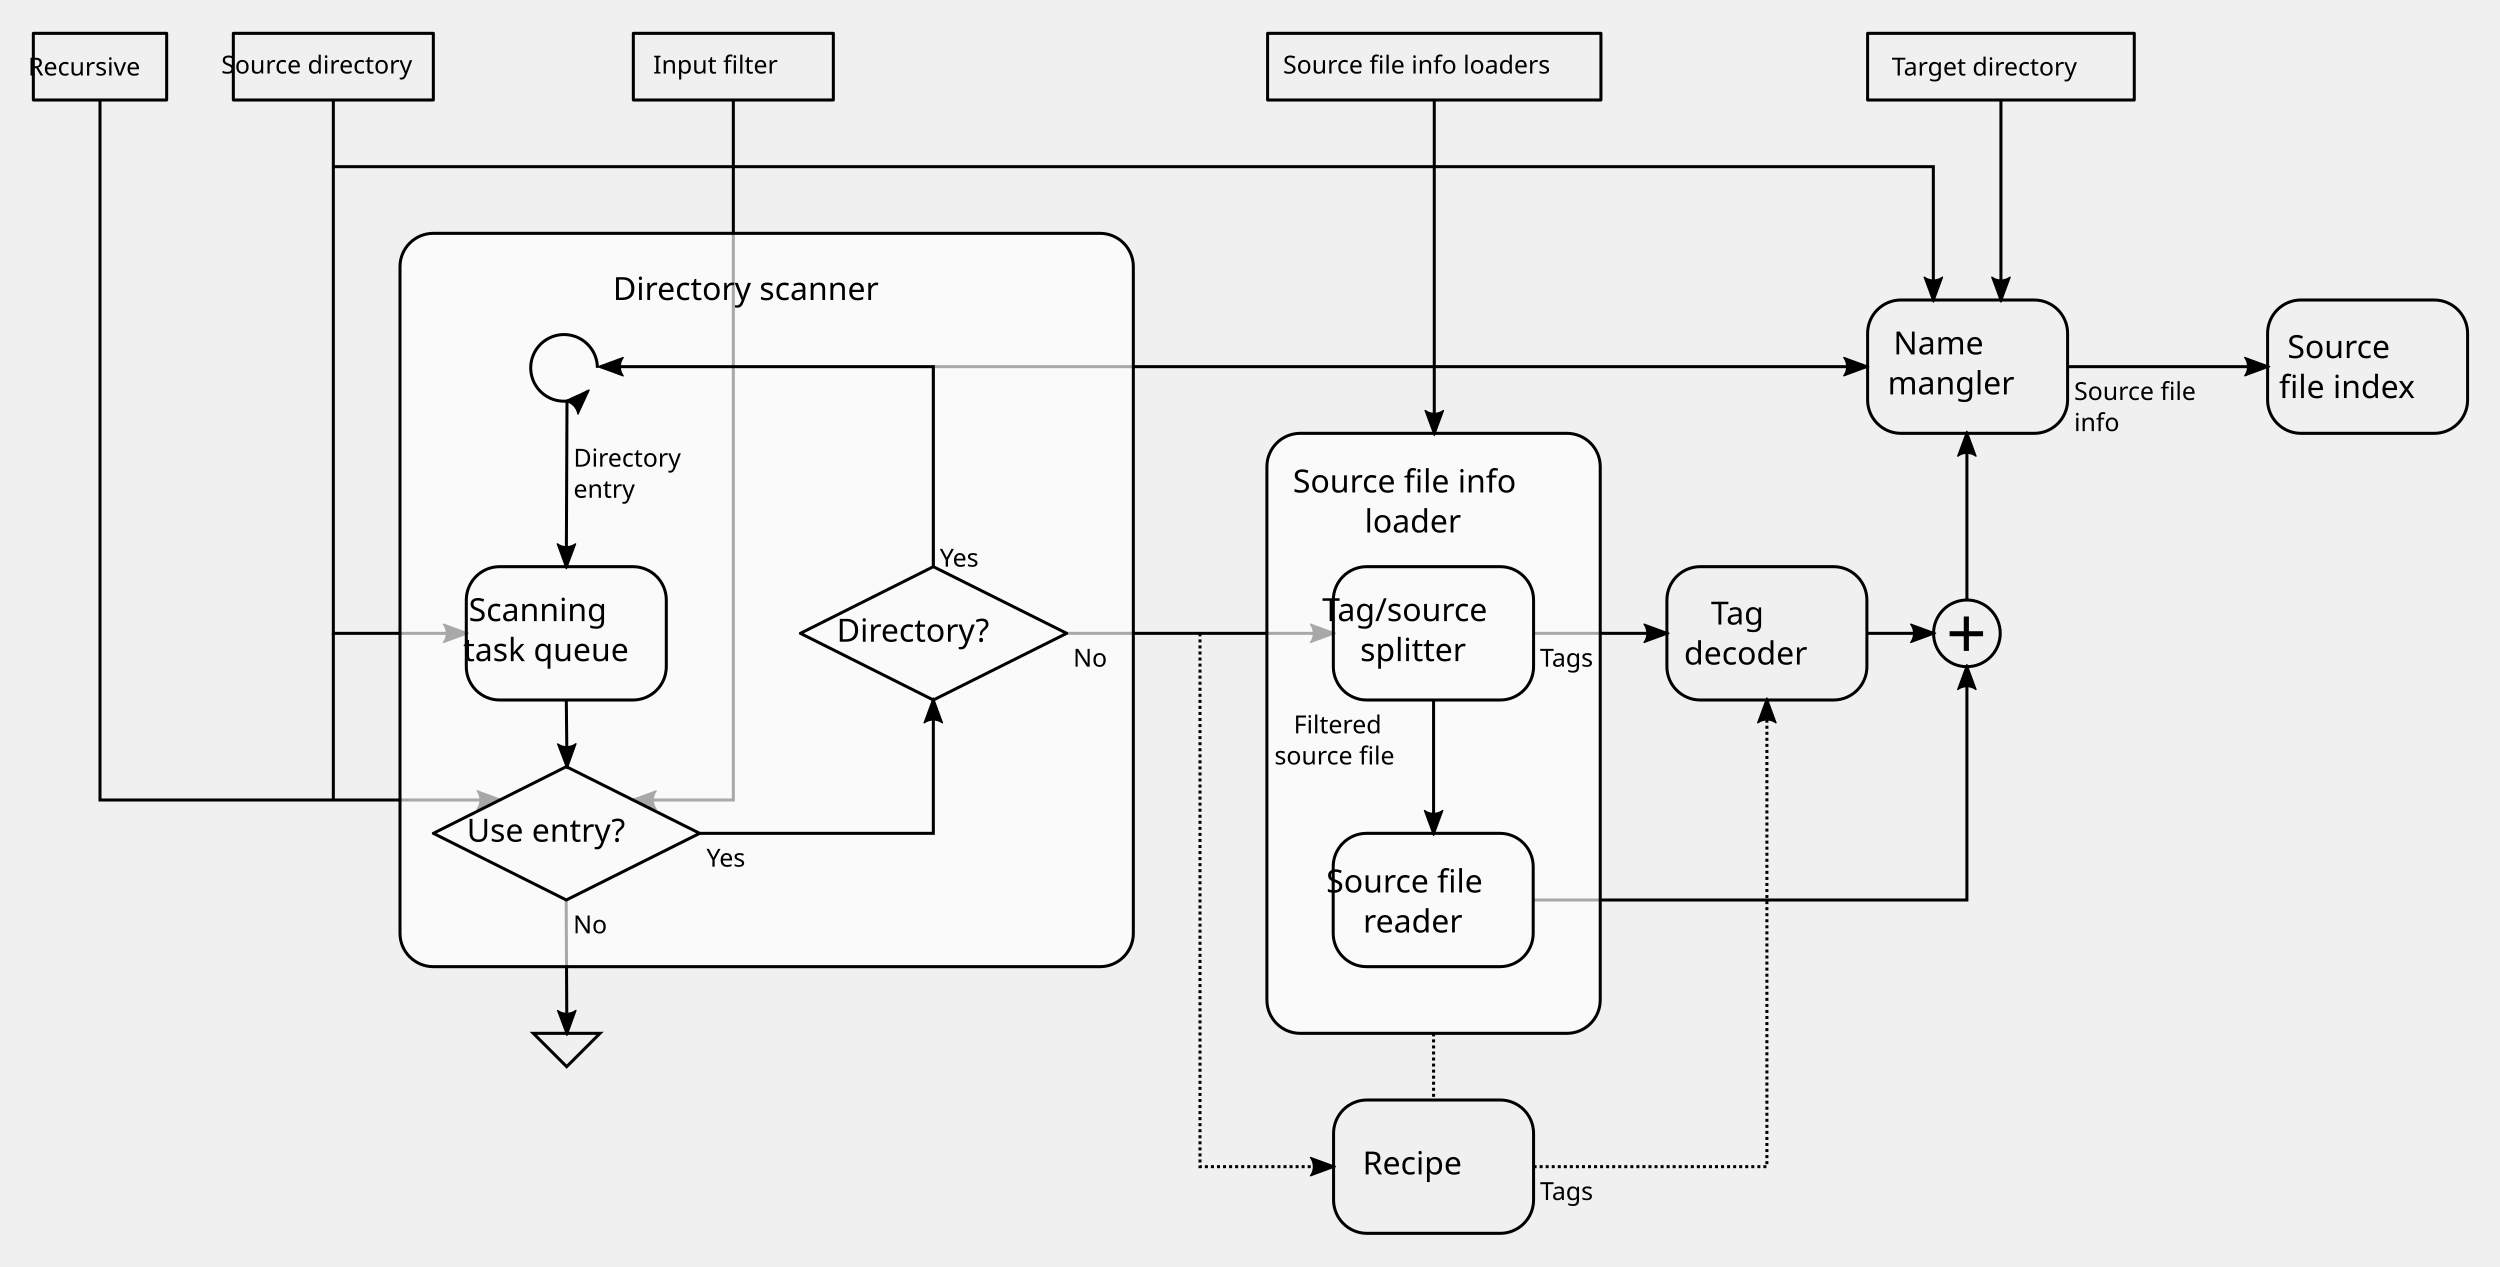
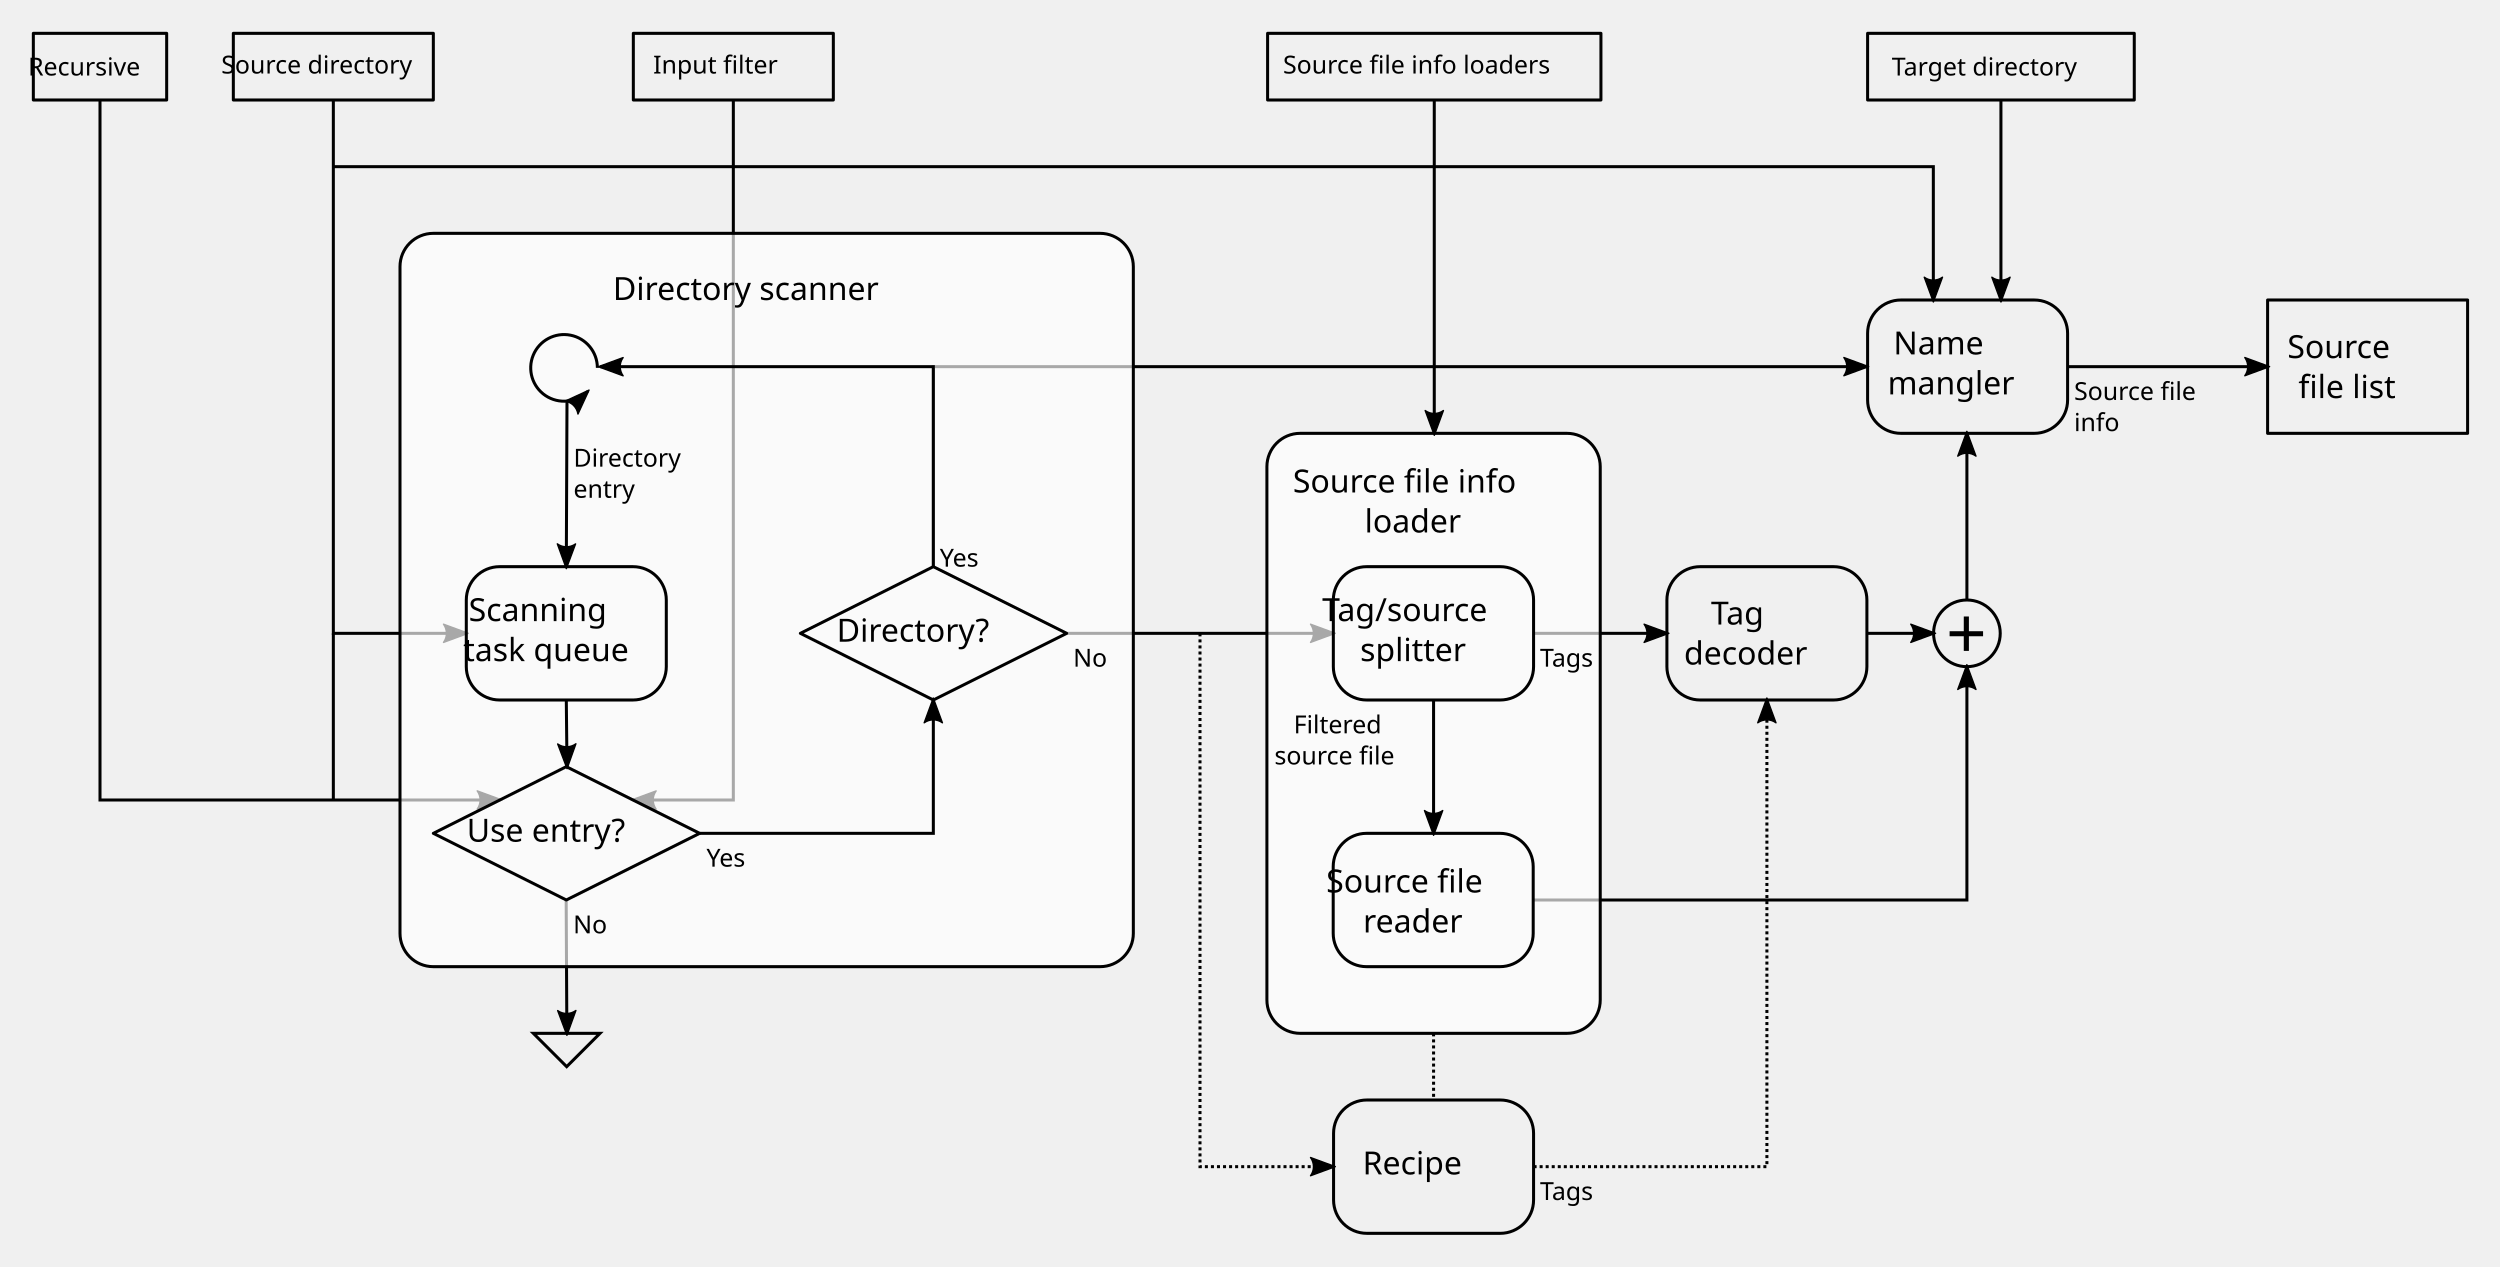
<svg xmlns="http://www.w3.org/2000/svg" width="1875" height="950" viewBox="0 0 496.094 251.354" version="1.1" id="svg8">
  <defs id="defs2">
    <marker style="overflow:visible" id="marker317805" refX="0" refY="0" orient="auto">
      <path transform="matrix(-0.75,0,0,-0.75,-1,0)" d="M 8.719,4.034 -2.207,0.016 8.719,-4.002 c -1.745,2.372 -1.735,5.617 -6e-7,8.035 z" style="fill:#000000;fill-opacity:1;fill-rule:evenodd;stroke:#000000;stroke-width:0.625;stroke-linejoin:round;stroke-opacity:1" id="path317803" />
    </marker>
    <marker style="overflow:visible" id="marker314807" refX="0" refY="0" orient="auto">
      <path transform="matrix(-0.75,0,0,-0.75,-1,0)" d="M 8.719,4.034 -2.207,0.016 8.719,-4.002 c -1.745,2.372 -1.735,5.617 -6e-7,8.035 z" style="fill:#000000;fill-opacity:1;fill-rule:evenodd;stroke:#000000;stroke-width:0.625;stroke-linejoin:round;stroke-opacity:1" id="path314805" />
    </marker>
    <marker style="overflow:visible" id="marker307991" refX="0" refY="0" orient="auto">
      <path transform="matrix(-0.75,0,0,-0.75,-1,0)" d="M 8.719,4.034 -2.207,0.016 8.719,-4.002 c -1.745,2.372 -1.735,5.617 -6e-7,8.035 z" style="fill:#000000;fill-opacity:1;fill-rule:evenodd;stroke:#000000;stroke-width:0.625;stroke-linejoin:round;stroke-opacity:1" id="path307989" />
    </marker>
    <marker style="overflow:visible" id="marker274945" refX="0" refY="0" orient="auto">
      <path transform="matrix(-0.75,0,0,-0.75,-1,0)" d="M 8.719,4.034 -2.207,0.016 8.719,-4.002 c -1.745,2.372 -1.735,5.617 -6e-7,8.035 z" style="fill:#000000;fill-opacity:1;fill-rule:evenodd;stroke:#000000;stroke-width:0.625;stroke-linejoin:round;stroke-opacity:1" id="path274943" />
    </marker>
    <marker style="overflow:visible" id="marker133216" refX="0" refY="0" orient="auto">
      <path transform="matrix(-0.75,0,0,-0.75,-1,0)" d="M 8.719,4.034 -2.207,0.016 8.719,-4.002 c -1.745,2.372 -1.735,5.617 -6e-7,8.035 z" style="fill:#000000;fill-opacity:1;fill-rule:evenodd;stroke:#000000;stroke-width:0.625;stroke-linejoin:round;stroke-opacity:1" id="path133214" />
    </marker>
    <marker style="overflow:visible" id="marker133040" refX="0" refY="0" orient="auto">
      <path transform="matrix(-0.75,0,0,-0.75,-1,0)" d="M 8.719,4.034 -2.207,0.016 8.719,-4.002 c -1.745,2.372 -1.735,5.617 -6e-7,8.035 z" style="fill:#000000;fill-opacity:1;fill-rule:evenodd;stroke:#000000;stroke-width:0.625;stroke-linejoin:round;stroke-opacity:1" id="path133038" />
    </marker>
    <marker style="overflow:visible" id="marker132503" refX="0" refY="0" orient="auto">
      <path transform="matrix(-0.75,0,0,-0.75,-1,0)" d="M 8.719,4.034 -2.207,0.016 8.719,-4.002 c -1.745,2.372 -1.735,5.617 -6e-7,8.035 z" style="fill:#000000;fill-opacity:1;fill-rule:evenodd;stroke:#000000;stroke-width:0.625;stroke-linejoin:round;stroke-opacity:1" id="path132501" />
    </marker>
    <marker style="overflow:visible" id="marker132327" refX="0" refY="0" orient="auto">
      <path transform="matrix(-0.75,0,0,-0.75,-1,0)" d="M 8.719,4.034 -2.207,0.016 8.719,-4.002 c -1.745,2.372 -1.735,5.617 -6e-7,8.035 z" style="fill:#000000;fill-opacity:1;fill-rule:evenodd;stroke:#000000;stroke-width:0.625;stroke-linejoin:round;stroke-opacity:1" id="path132325" />
    </marker>
    <marker style="overflow:visible" id="marker113097" refX="0" refY="0" orient="auto">
      <path transform="matrix(-0.75,0,0,-0.75,-1,0)" d="M 8.719,4.034 -2.207,0.016 8.719,-4.002 c -1.745,2.372 -1.735,5.617 -6e-7,8.035 z" style="fill:#000000;fill-opacity:1;fill-rule:evenodd;stroke:#000000;stroke-width:0.625;stroke-linejoin:round;stroke-opacity:1" id="path113095" />
    </marker>
    <marker style="overflow:visible" id="marker108211" refX="0" refY="0" orient="auto">
      <path transform="matrix(-0.75,0,0,-0.75,-1,0)" d="M 8.719,4.034 -2.207,0.016 8.719,-4.002 c -1.745,2.372 -1.735,5.617 -6e-7,8.035 z" style="fill:#000000;fill-opacity:1;fill-rule:evenodd;stroke:#000000;stroke-width:0.625;stroke-linejoin:round;stroke-opacity:1" id="path108209" />
    </marker>
    <marker style="overflow:visible" id="marker107325" refX="0" refY="0" orient="auto">
      <path transform="matrix(-0.75,0,0,-0.75,-1,0)" d="M 8.719,4.034 -2.207,0.016 8.719,-4.002 c -1.745,2.372 -1.735,5.617 -6e-7,8.035 z" style="fill:#000000;fill-opacity:1;fill-rule:evenodd;stroke:#000000;stroke-width:0.625;stroke-linejoin:round;stroke-opacity:1" id="path107323" />
    </marker>
    <marker style="overflow:visible" id="marker106145" refX="0" refY="0" orient="auto">
      <path transform="matrix(-0.75,0,0,-0.75,-1,0)" d="M 8.719,4.034 -2.207,0.016 8.719,-4.002 c -1.745,2.372 -1.735,5.617 -6e-7,8.035 z" style="fill:#000000;fill-opacity:1;fill-rule:evenodd;stroke:#000000;stroke-width:0.625;stroke-linejoin:round;stroke-opacity:1" id="path106143" />
    </marker>
    <marker style="overflow:visible" id="marker85326" refX="0" refY="0" orient="auto">
      <path transform="matrix(-0.75,0,0,-0.75,-1,0)" d="M 8.719,4.034 -2.207,0.016 8.719,-4.002 c -1.745,2.372 -1.735,5.617 -6e-7,8.035 z" style="fill:#000000;fill-opacity:1;fill-rule:evenodd;stroke:#000000;stroke-width:0.625;stroke-linejoin:round;stroke-opacity:1" id="path85324" />
    </marker>
    <marker orient="auto" refY="0" refX="0" id="marker18740" style="overflow:visible">
      <path id="path18738" style="fill:#000000;fill-opacity:1;fill-rule:evenodd;stroke:#000000;stroke-width:0.625;stroke-linejoin:round;stroke-opacity:1" d="M 8.719,4.034 -2.207,0.016 8.719,-4.002 c -1.745,2.372 -1.735,5.617 -6e-7,8.035 z" transform="matrix(-0.75,0,0,-0.75,-1,0)" />
    </marker>
    <marker orient="auto" refY="0" refX="0" id="marker17112" style="overflow:visible">
      <path id="path17110" style="fill:#000000;fill-opacity:1;fill-rule:evenodd;stroke:#000000;stroke-width:0.625;stroke-linejoin:round;stroke-opacity:1" d="M 8.719,4.034 -2.207,0.016 8.719,-4.002 c -1.745,2.372 -1.735,5.617 -6e-7,8.035 z" transform="matrix(-0.75,0,0,-0.75,-1,0)" />
    </marker>
    <marker style="overflow:visible" id="marker16444" refX="0" refY="0" orient="auto">
      <path transform="matrix(-0.75,0,0,-0.75,-1,0)" d="M 8.719,4.034 -2.207,0.016 8.719,-4.002 c -1.745,2.372 -1.735,5.617 -6e-7,8.035 z" style="fill:#000000;fill-opacity:1;fill-rule:evenodd;stroke:#000000;stroke-width:0.625;stroke-linejoin:round;stroke-opacity:1" id="path16442" />
    </marker>
    <marker style="overflow:visible" id="marker15260" refX="0" refY="0" orient="auto">
      <path transform="matrix(-0.75,0,0,-0.75,-1,0)" d="M 8.719,4.034 -2.207,0.016 8.719,-4.002 c -1.745,2.372 -1.735,5.617 -6e-7,8.035 z" style="fill:#000000;fill-opacity:1;fill-rule:evenodd;stroke:#000000;stroke-width:0.625;stroke-linejoin:round;stroke-opacity:1" id="path15258" />
    </marker>
    <marker style="overflow:visible" id="marker14686" refX="0" refY="0" orient="auto">
      <path transform="matrix(-0.75,0,0,-0.75,-1,0)" d="M 8.719,4.034 -2.207,0.016 8.719,-4.002 c -1.745,2.372 -1.735,5.617 -6e-7,8.035 z" style="fill:#000000;fill-opacity:1;fill-rule:evenodd;stroke:#000000;stroke-width:0.625;stroke-linejoin:round;stroke-opacity:1" id="path14684" />
    </marker>
    <marker style="overflow:visible" id="marker14124" refX="0" refY="0" orient="auto">
      <path transform="matrix(-0.75,0,0,-0.75,-1,0)" d="M 8.719,4.034 -2.207,0.016 8.719,-4.002 c -1.745,2.372 -1.735,5.617 -6e-7,8.035 z" style="fill:#000000;fill-opacity:1;fill-rule:evenodd;stroke:#000000;stroke-width:0.625;stroke-linejoin:round;stroke-opacity:1" id="path14122" />
    </marker>
    <marker orient="auto" refY="0" refX="0" id="marker12834" style="overflow:visible">
      <path id="path12832" style="fill:#000000;fill-opacity:1;fill-rule:evenodd;stroke:#000000;stroke-width:0.625;stroke-linejoin:round;stroke-opacity:1" d="M 8.719,4.034 -2.207,0.016 8.719,-4.002 c -1.745,2.372 -1.735,5.617 -6e-7,8.035 z" transform="matrix(-0.75,0,0,-0.75,-1,0)" />
    </marker>
    <marker orient="auto" refY="0" refX="0" id="marker11794" style="overflow:visible">
      <path id="path11792" style="fill:#000000;fill-opacity:1;fill-rule:evenodd;stroke:#000000;stroke-width:0.625;stroke-linejoin:round;stroke-opacity:1" d="M 8.719,4.034 -2.207,0.016 8.719,-4.002 c -1.745,2.372 -1.735,5.617 -6e-7,8.035 z" transform="matrix(-0.75,0,0,-0.75,-1,0)" />
    </marker>
    <marker orient="auto" refY="0" refX="0" id="marker9858" style="overflow:visible">
      <path id="path9856" style="fill:#000000;fill-opacity:1;fill-rule:evenodd;stroke:#000000;stroke-width:0.625;stroke-linejoin:round;stroke-opacity:1" d="M 8.719,4.034 -2.207,0.016 8.719,-4.002 c -1.745,2.372 -1.735,5.617 -6e-7,8.035 z" transform="matrix(-0.75,0,0,-0.75,-1,0)" />
    </marker>
    <marker orient="auto" refY="0" refX="0" id="Arrow2Lend" style="overflow:visible">
      <path id="path935" style="fill:#000000;fill-opacity:1;fill-rule:evenodd;stroke:#000000;stroke-width:0.625;stroke-linejoin:round;stroke-opacity:1" d="M 8.719,4.034 -2.207,0.016 8.719,-4.002 c -1.745,2.372 -1.735,5.617 -6e-7,8.035 z" transform="matrix(-0.75,0,0,-0.75,-1,0)" />
    </marker>
    <marker orient="auto" refY="0" refX="0" id="marker11794-4" style="overflow:visible">
      <path id="path11792-2" style="fill:#000000;fill-opacity:1;fill-rule:evenodd;stroke:#000000;stroke-width:0.625;stroke-linejoin:round;stroke-opacity:1" d="M 8.719,4.034 -2.207,0.016 8.719,-4.002 c -1.745,2.372 -1.735,5.617 -6e-7,8.035 z" transform="matrix(-0.75,0,0,-0.75,-1,0)" />
    </marker>
    <marker orient="auto" refY="0" refX="0" id="marker11794-9" style="overflow:visible">
      <path id="path11792-1" style="fill:#000000;fill-opacity:1;fill-rule:evenodd;stroke:#000000;stroke-width:0.625;stroke-linejoin:round;stroke-opacity:1" d="M 8.719,4.034 -2.207,0.016 8.719,-4.002 c -1.745,2.372 -1.735,5.617 -6e-7,8.035 z" transform="matrix(-0.75,0,0,-0.75,-1,0)" />
    </marker>
    <marker orient="auto" refY="0" refX="0" id="marker11292-5" style="overflow:visible">
      <path id="path11290-1" style="fill:#000000;fill-opacity:1;fill-rule:evenodd;stroke:#000000;stroke-width:0.625;stroke-linejoin:round;stroke-opacity:1" d="M 8.719,4.034 -2.207,0.016 8.719,-4.002 c -1.745,2.372 -1.735,5.617 -6e-7,8.035 z" transform="matrix(-0.75,0,0,-0.75,-1,0)" />
    </marker>
    <marker style="overflow:visible" id="marker314807-8" refX="0" refY="0" orient="auto">
      <path transform="matrix(-0.75,0,0,-0.75,-1,0)" d="M 8.719,4.034 -2.207,0.016 8.719,-4.002 c -1.745,2.372 -1.735,5.617 -6e-7,8.035 z" style="fill:#000000;fill-opacity:1;fill-rule:evenodd;stroke:#000000;stroke-width:0.625;stroke-linejoin:round;stroke-opacity:1" id="path314805-9" />
    </marker>
  </defs>
  <g id="layer1" transform="translate(0,-45.64584)">
    <path id="path2266-7" d="m 112.349,223.974 0.139,26.724" style="fill:none;stroke:#000000;stroke-width:0.6;stroke-linecap:butt;stroke-linejoin:miter;stroke-miterlimit:3.875;stroke-dasharray:none;stroke-opacity:1;marker-end:url(#marker314807-8)" />
    <path style="fill:none;stroke:#000000;stroke-width:0.6;stroke-linecap:butt;stroke-linejoin:miter;stroke-miterlimit:4;stroke-dasharray:none;stroke-opacity:1;marker-end:url(#marker18740)" d="m 211.667,171.323 h 52.917" id="path1804" />
    <path style="fill:none;stroke:#000000;stroke-width:0.6;stroke-linecap:butt;stroke-linejoin:miter;stroke-miterlimit:3.699;stroke-dasharray:none;stroke-opacity:1;marker-end:url(#marker16444)" d="m 304.317,171.323 h 26.458" id="path1834" />
    <path style="fill:none;stroke:#000000;stroke-width:0.6;stroke-linecap:butt;stroke-linejoin:miter;stroke-miterlimit:3.699;stroke-dasharray:none;stroke-opacity:1;marker-end:url(#marker15260)" d="m 304.317,224.24 h 85.99 v -46.302" id="path1882" />
    <path style="fill:none;stroke:#000000;stroke-width:0.6;stroke-linecap:butt;stroke-linejoin:miter;stroke-miterlimit:4;stroke-dasharray:0.6, 0.6;stroke-dashoffset:0;stroke-opacity:1;marker-end:url(#marker107325)" d="m 304.317,277.156 h 46.302 v -92.604" id="path106319" />
    <rect style="opacity:1;fill:#ffffff;fill-opacity:0.659;stroke:#000000;stroke-width:0.6;stroke-linecap:butt;stroke-linejoin:round;stroke-miterlimit:4;stroke-dasharray:none;stroke-opacity:1" id="rect94460" width="66.146" height="119.063" x="251.401" y="131.635" rx="6.615" ry="6.615" />
    <path style="fill:none;stroke:#000000;stroke-width:0.6;stroke-linecap:butt;stroke-linejoin:miter;stroke-miterlimit:3.944;stroke-dasharray:none;stroke-opacity:1;marker-end:url(#marker12834)" d="m 185.208,158.094 v -39.688 h 185.208" id="path1931" />
    <path style="fill:none;stroke:#000000;stroke-width:0.6;stroke-linecap:butt;stroke-linejoin:miter;stroke-miterlimit:3.699;stroke-dasharray:none;stroke-opacity:1;marker-end:url(#marker14124)" d="M 66.146,65.49 V 171.323 l 26.386,10e-6" id="path2472" />
    <path style="fill:none;stroke:#000000;stroke-width:0.6;stroke-linecap:butt;stroke-linejoin:miter;stroke-miterlimit:3.699;stroke-dasharray:none;stroke-opacity:1;marker-end:url(#marker14686)" d="M 19.844,65.49 V 204.396 h 79.375" id="path2474" />
    <path style="fill:none;stroke:#000000;stroke-width:0.6;stroke-linecap:butt;stroke-linejoin:miter;stroke-miterlimit:3.944;stroke-dasharray:none;stroke-opacity:1;marker-end:url(#marker11794)" d="M 145.521,65.49 V 204.396 h -19.844" id="path2478" />
    <path style="fill:none;stroke:#000000;stroke-width:0.6;stroke-linecap:butt;stroke-linejoin:miter;stroke-miterlimit:4;stroke-dasharray:none;stroke-opacity:1" d="m 66.146,171.323 v 33.073" id="path10732" />
    <rect style="opacity:1;fill:#ffffff;fill-opacity:0.659;stroke:#000000;stroke-width:0.6;stroke-linecap:butt;stroke-linejoin:round;stroke-miterlimit:4;stroke-dasharray:none;stroke-opacity:1" id="rect1250-0-7" width="145.521" height="145.521" x="79.375" y="91.948" ry="6.615" rx="6.615" />
    <flowRoot xml:space="preserve" id="flowRoot854" style="font-style:normal;font-variant:normal;font-weight:500;font-stretch:condensed;font-size:22.371px;line-height:1.25;font-family:OSP-DIN;-inkscape-font-specification:'OSP-DIN, Medium Condensed';font-variant-ligatures:normal;font-variant-caps:normal;font-variant-numeric:normal;font-feature-settings:normal;text-align:center;letter-spacing:0px;word-spacing:0px;writing-mode:lr-tb;text-anchor:middle;fill:#000000;fill-opacity:1;stroke:none" transform="matrix(0.2645833,0,0,0.2645833,0.1386688,118.4062)">
      <flowRegion id="flowRegion856" style="font-style:normal;font-variant:normal;font-weight:500;font-stretch:condensed;font-size:22.371px;font-family:OSP-DIN;-inkscape-font-specification:'OSP-DIN, Medium Condensed';font-variant-ligatures:normal;font-variant-caps:normal;font-variant-numeric:normal;font-feature-settings:normal;text-align:center;writing-mode:lr-tb;text-anchor:middle">
        <rect id="rect858" width="50" height="75" x="350" y="100" style="font-style:normal;font-variant:normal;font-weight:500;font-stretch:condensed;font-size:22.371px;font-family:OSP-DIN;-inkscape-font-specification:'OSP-DIN, Medium Condensed';font-variant-ligatures:normal;font-variant-caps:normal;font-variant-numeric:normal;font-feature-settings:normal;text-align:center;writing-mode:lr-tb;text-anchor:middle" />
      </flowRegion>
      <flowPara id="flowPara860" />
    </flowRoot>
    <text xml:space="preserve" style="font-style:normal;font-variant:normal;font-weight:normal;font-stretch:normal;font-size:3.528px;line-height:1.25;font-family:Andika;-inkscape-font-specification:Andika;font-variant-ligatures:normal;font-variant-caps:normal;font-variant-numeric:normal;font-feature-settings:normal;text-align:center;letter-spacing:0px;word-spacing:0px;writing-mode:lr-tb;text-anchor:middle;fill:#000000;fill-opacity:1;stroke:none;stroke-width:0.265" x="59.67" y="-761.333" id="text1176">
      <tspan id="tspan1174" x="59.67" y="-758.22" style="font-size:3.528px;stroke-width:0.265" />
    </text>
    <text xml:space="preserve" style="font-style:normal;font-variant:normal;font-weight:normal;font-stretch:normal;font-size:6.35px;line-height:1.25;font-family:Andika;-inkscape-font-specification:Andika;font-variant-ligatures:normal;font-variant-caps:normal;font-variant-numeric:normal;font-feature-settings:normal;text-align:center;letter-spacing:0px;word-spacing:0px;writing-mode:lr-tb;text-anchor:middle;fill:#000000;fill-opacity:1;stroke:none;stroke-width:0.265;stroke-opacity:1" x="112.485" y="168.897" id="text1240-5">
      <tspan id="tspan1238-8" x="112.485" y="168.897" style="stroke:none;stroke-width:0.265;stroke-opacity:1">Scanning</tspan>
      <tspan x="112.485" y="176.834" style="stroke:none;stroke-width:0.265;stroke-opacity:1" id="tspan1273">task queue</tspan>
    </text>
    <rect style="opacity:1;fill:none;fill-opacity:1;stroke:#000000;stroke-width:0.6;stroke-linecap:butt;stroke-linejoin:round;stroke-miterlimit:4;stroke-dasharray:none;stroke-opacity:1" id="rect1250-0" width="39.688" height="26.458" x="92.531" y="158.094" rx="6.614" ry="6.614" />
    <text xml:space="preserve" style="font-style:normal;font-variant:normal;font-weight:normal;font-stretch:normal;font-size:6.35px;line-height:1.25;font-family:Andika;-inkscape-font-specification:Andika;font-variant-ligatures:normal;font-variant-caps:normal;font-variant-numeric:normal;font-feature-settings:normal;text-align:center;letter-spacing:0px;word-spacing:0px;writing-mode:lr-tb;text-anchor:middle;fill:#000000;fill-opacity:1;stroke:none;stroke-width:0.265;stroke-opacity:1" x="152.135" y="105.177" id="text1240-5-0">
      <tspan x="152.135" y="105.177" style="stroke:none;stroke-width:0.265;stroke-opacity:1" id="tspan1301">Directory scanner</tspan>
    </text>
    <text xml:space="preserve" style="font-style:normal;font-variant:normal;font-weight:normal;font-stretch:normal;font-size:6.35px;line-height:1.25;font-family:Andika;-inkscape-font-specification:Andika;font-variant-ligatures:normal;font-variant-caps:normal;font-variant-numeric:normal;font-feature-settings:normal;text-align:center;letter-spacing:0px;word-spacing:0px;writing-mode:lr-tb;text-anchor:middle;fill:#000000;fill-opacity:1;stroke:none;stroke-width:0.265;stroke-opacity:1" x="469.867" y="116.701" id="text1240-5-3">
-       <tspan x="469.867" y="116.701" style="stroke:none;stroke-width:0.265;stroke-opacity:1" id="tspan1273-42">Source</tspan>
-       <tspan x="469.867" y="124.638" style="stroke:none;stroke-width:0.265;stroke-opacity:1" id="tspan1348">file index</tspan>
-     </text>
-     <rect style="opacity:1;fill:none;fill-opacity:1;stroke:#000000;stroke-width:0.6;stroke-linecap:butt;stroke-linejoin:round;stroke-miterlimit:4;stroke-dasharray:none;stroke-opacity:1" id="rect1250-0-0" width="39.687" height="26.458" x="449.977" y="105.177" rx="6.615" ry="6.615" />
+       <tspan x="469.867" y="116.701" style="stroke:none;stroke-width:0.265;stroke-opacity:1" id="tspan1348">Source</tspan>
+       <tspan x="469.867" y="124.638" style="stroke:none;stroke-width:0.265;stroke-opacity:1" id="tspan2718">file list</tspan>
+     </text>
+     <rect style="opacity:1;fill:none;fill-opacity:1;stroke:#000000;stroke-width:0.6;stroke-linecap:butt;stroke-linejoin:round;stroke-miterlimit:4;stroke-dasharray:none;stroke-opacity:1" id="rect1250-0-0" width="39.687" height="26.458" x="449.977" y="105.177" rx="0.185" ry="0" />
    <path style="fill:none;stroke:#000000;stroke-width:0.6;stroke-linecap:butt;stroke-linejoin:miter;stroke-miterlimit:3.875;stroke-dasharray:none;stroke-opacity:1;marker-end:url(#marker17112)" d="m 112.514,125.021 -0.139,33.073" id="path1660" />
    <text xml:space="preserve" style="font-style:normal;font-variant:normal;font-weight:normal;font-stretch:normal;font-size:6.35px;line-height:1.25;font-family:Andika;-inkscape-font-specification:Andika;font-variant-ligatures:normal;font-variant-caps:normal;font-variant-numeric:normal;font-feature-settings:normal;text-align:center;letter-spacing:0px;word-spacing:0px;writing-mode:lr-tb;text-anchor:middle;fill:#000000;fill-opacity:1;stroke:none;stroke-width:0.265;stroke-opacity:1" x="284.537" y="168.897" id="text1240-5-3-1">
      <tspan x="284.537" y="168.897" style="stroke:none;stroke-width:0.265;stroke-opacity:1" id="tspan1348-0">Tag/source</tspan>
      <tspan x="284.537" y="176.834" style="stroke:none;stroke-width:0.265;stroke-opacity:1" id="tspan1708">splitter</tspan>
    </text>
    <rect style="opacity:1;fill:none;fill-opacity:1;stroke:#000000;stroke-width:0.6;stroke-linecap:butt;stroke-linejoin:round;stroke-miterlimit:4;stroke-dasharray:none;stroke-opacity:1" id="rect1250-0-0-0" width="39.734" height="26.458" x="264.583" y="158.094" rx="6.615" ry="6.615" />
    <text xml:space="preserve" style="font-style:normal;font-variant:normal;font-weight:normal;font-stretch:normal;font-size:6.35px;line-height:1.25;font-family:Andika;-inkscape-font-specification:Andika;font-variant-ligatures:normal;font-variant-caps:normal;font-variant-numeric:normal;font-feature-settings:normal;text-align:center;letter-spacing:0px;word-spacing:0px;writing-mode:lr-tb;text-anchor:middle;fill:#000000;fill-opacity:1;stroke:none;stroke-width:0.265;stroke-opacity:1" x="284.483" y="222.744" id="text1240-5-3-4">
      <tspan x="284.483" y="222.744" style="stroke:none;stroke-width:0.265;stroke-opacity:1" id="tspan1738">Source file</tspan>
      <tspan x="284.483" y="230.681" style="stroke:none;stroke-width:0.265;stroke-opacity:1" id="tspan1742">reader</tspan>
    </text>
    <rect style="opacity:1;fill:none;fill-opacity:1;stroke:#000000;stroke-width:0.6;stroke-linecap:butt;stroke-linejoin:round;stroke-miterlimit:4;stroke-dasharray:none;stroke-opacity:1" id="rect1250-0-0-2" width="39.687" height="26.458" x="330.776" y="158.094" rx="6.615" ry="6.615" />
    <text xml:space="preserve" style="font-style:normal;font-variant:normal;font-weight:normal;font-stretch:normal;font-size:6.35px;line-height:1.25;font-family:Andika;-inkscape-font-specification:Andika;font-variant-ligatures:normal;font-variant-caps:normal;font-variant-numeric:normal;font-feature-settings:normal;text-align:center;letter-spacing:0px;word-spacing:0px;writing-mode:lr-tb;text-anchor:middle;fill:#000000;fill-opacity:1;stroke:none;stroke-width:0.265;stroke-opacity:1" x="350.548" y="169.579" id="text1240-5-3-4-0">
      <tspan x="350.548" y="169.579" style="stroke:none;stroke-width:0.265;stroke-opacity:1" id="tspan1742-4">Tag</tspan>
      <tspan x="350.548" y="177.516" style="stroke:none;stroke-width:0.265;stroke-opacity:1" id="tspan1770">decoder</tspan>
    </text>
    <rect style="opacity:1;fill:none;fill-opacity:1;stroke:#000000;stroke-width:0.6;stroke-linecap:butt;stroke-linejoin:round;stroke-miterlimit:4;stroke-dasharray:none;stroke-opacity:1" id="rect1250-0-0-2-5" width="39.687" height="26.458" x="264.557" y="211.01" rx="6.615" ry="6.615" />
    <text xml:space="preserve" style="font-style:normal;font-variant:normal;font-weight:normal;font-stretch:normal;font-size:4.939px;line-height:1.25;font-family:Andika;-inkscape-font-specification:Andika;font-variant-ligatures:normal;font-variant-caps:normal;font-variant-numeric:normal;font-feature-settings:normal;text-align:start;letter-spacing:0px;word-spacing:0px;writing-mode:lr-tb;text-anchor:start;fill:#000000;fill-opacity:1;stroke:none;stroke-width:0.265" x="112.514" y="138.25" id="text1778-8">
      <tspan id="tspan1776-4" x="112.514" y="138.25" style="stroke-width:0.265"> Directory</tspan>
      <tspan id="tspan2262" x="112.514" y="144.424" style="stroke-width:0.265"> entry</tspan>
    </text>
    <text xml:space="preserve" style="font-style:normal;font-variant:normal;font-weight:normal;font-stretch:normal;font-size:4.939px;line-height:1.25;font-family:Andika;-inkscape-font-specification:Andika;font-variant-ligatures:normal;font-variant-caps:normal;font-variant-numeric:normal;font-feature-settings:normal;text-align:start;letter-spacing:0px;word-spacing:0px;writing-mode:lr-tb;text-anchor:start;fill:#000000;fill-opacity:1;stroke:none;stroke-width:0.265" x="304.317" y="177.937" id="text1868">
      <tspan id="tspan1866" x="304.317" y="177.937" style="stroke-width:0.265"> Tags </tspan>
    </text>
    <text xml:space="preserve" style="font-style:normal;font-variant:normal;font-weight:normal;font-stretch:normal;font-size:4.939px;line-height:1.25;font-family:Andika;-inkscape-font-specification:'Andika, Normal';font-variant-ligatures:normal;font-variant-caps:normal;font-variant-numeric:normal;font-feature-settings:normal;text-align:end;letter-spacing:0px;word-spacing:0px;writing-mode:lr-tb;text-anchor:end;fill:#000000;fill-opacity:1;stroke:none;stroke-width:0.265" x="283.147" y="191.167" id="text1872">
      <tspan id="tspan1870" x="283.147" y="191.167" style="font-style:normal;font-variant:normal;font-weight:normal;font-stretch:normal;font-size:4.939px;font-family:Andika;-inkscape-font-specification:'Andika, Normal';font-variant-ligatures:normal;font-variant-caps:normal;font-variant-numeric:normal;font-feature-settings:normal;text-align:end;writing-mode:lr-tb;text-anchor:end;stroke-width:0.265">Filtered</tspan>
      <tspan x="283.147" y="197.34" style="font-style:normal;font-variant:normal;font-weight:normal;font-stretch:normal;font-size:4.939px;font-family:Andika;-inkscape-font-specification:'Andika, Normal';font-variant-ligatures:normal;font-variant-caps:normal;font-variant-numeric:normal;font-feature-settings:normal;text-align:end;writing-mode:lr-tb;text-anchor:end;stroke-width:0.265" id="tspan94458">source file</tspan>
    </text>
    <circle style="opacity:1;fill:none;fill-opacity:1;stroke:#000000;stroke-width:0.6;stroke-linecap:butt;stroke-linejoin:round;stroke-miterlimit:4;stroke-dasharray:none;stroke-opacity:1" id="path1874" cx="390.307" cy="171.323" r="6.615" />
    <text xml:space="preserve" style="font-style:normal;font-variant:normal;font-weight:normal;font-stretch:normal;font-size:4.939px;line-height:1.25;font-family:Andika;-inkscape-font-specification:Andika;font-variant-ligatures:normal;font-variant-caps:normal;font-variant-numeric:normal;font-feature-settings:normal;text-align:start;letter-spacing:0px;word-spacing:0px;writing-mode:lr-tb;text-anchor:start;fill:#000000;fill-opacity:1;stroke:none;stroke-width:0.265" x="386.173" y="176.37" id="text1878">
      <tspan id="tspan1876" x="386.173" y="176.37" style="font-size:14.111px;stroke-width:0.265">+</tspan>
    </text>
    <path style="fill:none;stroke:#000000;stroke-width:0.6;stroke-linecap:butt;stroke-linejoin:miter;stroke-miterlimit:3.944;stroke-dasharray:none;stroke-opacity:1;marker-end:url(#marker9858)" d="m 370.463,171.323 h 13.229" id="path1880" />
    <text xml:space="preserve" style="font-style:normal;font-variant:normal;font-weight:normal;font-stretch:normal;font-size:4.939px;line-height:1.25;font-family:Andika;-inkscape-font-specification:Andika;font-variant-ligatures:normal;font-variant-caps:normal;font-variant-numeric:normal;font-feature-settings:normal;text-align:start;letter-spacing:0px;word-spacing:0px;writing-mode:lr-tb;text-anchor:start;fill:#000000;fill-opacity:1;stroke:none;stroke-width:0.265" x="410.289" y="125.021" id="text1896">
      <tspan id="tspan1894" x="410.289" y="125.021" style="stroke-width:0.265"> Source file</tspan>
      <tspan x="410.289" y="131.194" style="stroke-width:0.265" id="tspan113431"> info</tspan>
    </text>
    <text id="text2111" y="60.629" x="19.911" style="font-style:normal;font-variant:normal;font-weight:normal;font-stretch:normal;font-size:4.939px;line-height:1.25;font-family:Andika;-inkscape-font-specification:Andika;font-variant-ligatures:normal;font-variant-caps:normal;font-variant-numeric:normal;font-feature-settings:normal;text-align:start;letter-spacing:0px;word-spacing:0px;writing-mode:lr-tb;text-anchor:start;fill:#000000;fill-opacity:1;stroke:none;stroke-width:0.265" xml:space="preserve">
      <tspan style="text-align:center;text-anchor:middle;stroke-width:0.265" y="60.629" x="19.911" id="tspan2109">Recursive</tspan>
    </text>
    <text id="text2115" y="60.238" x="66.055" style="font-style:normal;font-variant:normal;font-weight:normal;font-stretch:normal;font-size:4.939px;line-height:1.25;font-family:Andika;-inkscape-font-specification:Andika;font-variant-ligatures:normal;font-variant-caps:normal;font-variant-numeric:normal;font-feature-settings:normal;text-align:start;letter-spacing:0px;word-spacing:0px;writing-mode:lr-tb;text-anchor:start;fill:#000000;fill-opacity:1;stroke:none;stroke-width:0.265" xml:space="preserve">
      <tspan style="text-align:center;text-anchor:middle;stroke-width:0.265" y="60.238" x="66.055" id="tspan2113">Source directory</tspan>
    </text>
    <text id="text2119" y="60.238" x="145.183" style="font-style:normal;font-variant:normal;font-weight:normal;font-stretch:normal;font-size:4.939px;line-height:1.25;font-family:Andika;-inkscape-font-specification:Andika;font-variant-ligatures:normal;font-variant-caps:normal;font-variant-numeric:normal;font-feature-settings:normal;text-align:start;letter-spacing:0px;word-spacing:0px;writing-mode:lr-tb;text-anchor:start;fill:#000000;fill-opacity:1;stroke:none;stroke-width:0.265" xml:space="preserve">
      <tspan style="text-align:center;text-anchor:middle;stroke-width:0.265" y="60.238" x="145.183" id="tspan2117">Input filter</tspan>
    </text>
    <path id="path2266" d="m 112.375,184.552 0.139,13.229" style="fill:none;stroke:#000000;stroke-width:0.6;stroke-linecap:butt;stroke-linejoin:miter;stroke-miterlimit:3.875;stroke-dasharray:none;stroke-opacity:1;marker-end:url(#marker314807)" />
    <rect style="opacity:1;fill:none;fill-opacity:1;stroke:#000000;stroke-width:0.6;stroke-linecap:butt;stroke-linejoin:round;stroke-miterlimit:4;stroke-dasharray:none;stroke-opacity:1" id="rect2406" width="26.458" height="13.229" x="6.615" y="52.26" />
    <rect style="opacity:1;fill:none;fill-opacity:1;stroke:#000000;stroke-width:0.6;stroke-linecap:butt;stroke-linejoin:round;stroke-miterlimit:4;stroke-dasharray:none;stroke-opacity:1" id="rect2406-9" width="39.688" height="13.229" x="46.302" y="52.26" />
    <rect style="opacity:1;fill:none;fill-opacity:1;stroke:#000000;stroke-width:0.6;stroke-linecap:butt;stroke-linejoin:round;stroke-miterlimit:4;stroke-dasharray:none;stroke-opacity:1" id="rect2406-9-1" width="39.688" height="13.229" x="125.677" y="52.26" />
    <rect style="opacity:1;fill:none;fill-opacity:1;stroke:#000000;stroke-width:0.6;stroke-linecap:butt;stroke-linejoin:round;stroke-miterlimit:4;stroke-dasharray:none;stroke-opacity:1" id="rect2406-9-2" width="66.146" height="13.229" x="251.539" y="52.26" />
    <text id="text2119-6" y="60.237" x="284.319" style="font-style:normal;font-variant:normal;font-weight:normal;font-stretch:normal;font-size:4.939px;line-height:1.25;font-family:Andika;-inkscape-font-specification:Andika;font-variant-ligatures:normal;font-variant-caps:normal;font-variant-numeric:normal;font-feature-settings:normal;text-align:start;letter-spacing:0px;word-spacing:0px;writing-mode:lr-tb;text-anchor:start;fill:#000000;fill-opacity:1;stroke:none;stroke-width:0.265" xml:space="preserve">
      <tspan style="text-align:center;text-anchor:middle;stroke-width:0.265" y="60.237" x="284.319" id="tspan2117-9">Source file info loaders</tspan>
    </text>
    <path style="fill:none;stroke:#000000;stroke-width:0.6;stroke-linecap:butt;stroke-linejoin:miter;stroke-miterlimit:4;stroke-dasharray:none;stroke-opacity:1;marker-end:url(#Arrow2Lend)" d="m 284.474,184.552 v 26.458" id="path1029" />
    <path style="fill:none;stroke:#000000;stroke-width:0.6;stroke-linecap:butt;stroke-linejoin:miter;stroke-miterlimit:4;stroke-dasharray:none;stroke-opacity:1;marker-end:url(#marker85326)" d="M 390.307,164.708 V 131.635" id="path85316" />
    <text xml:space="preserve" style="font-style:normal;font-variant:normal;font-weight:normal;font-stretch:normal;font-size:6.35px;line-height:1.25;font-family:Andika;-inkscape-font-specification:'Andika, Normal';font-variant-ligatures:normal;font-variant-caps:normal;font-variant-numeric:normal;font-feature-settings:normal;text-align:center;letter-spacing:0px;word-spacing:0px;writing-mode:lr-tb;text-anchor:middle;fill:#000000;fill-opacity:1;stroke:none;stroke-width:0.265" x="284.494" y="143.369" id="text94464">
      <tspan id="tspan94462" x="284.494" y="143.369" style="stroke-width:0.265">Source file info</tspan>
      <tspan x="284.494" y="151.306" style="stroke-width:0.265" id="tspan94466">loader</tspan>
    </text>
    <path style="fill:none;stroke:#000000;stroke-width:0.6;stroke-linecap:butt;stroke-linejoin:miter;stroke-miterlimit:3.944;stroke-dasharray:none;stroke-opacity:1;marker-end:url(#marker11794-4)" d="m 284.612,65.49 v 66.146" id="path2478-9" />
    <text xml:space="preserve" style="font-style:normal;font-variant:normal;font-weight:normal;font-stretch:normal;font-size:6.35px;line-height:1.25;font-family:Andika;-inkscape-font-specification:Andika;font-variant-ligatures:normal;font-variant-caps:normal;font-variant-numeric:normal;font-feature-settings:normal;text-align:center;letter-spacing:0px;word-spacing:0px;writing-mode:lr-tb;text-anchor:middle;fill:#000000;fill-opacity:1;stroke:none;stroke-width:0.265;stroke-opacity:1" x="284.381" y="278.691" id="text1240-5-3-4-1">
      <tspan x="284.381" y="278.691" style="stroke:none;stroke-width:0.265;stroke-opacity:1" id="tspan1742-42">Recipe</tspan>
    </text>
    <rect style="opacity:1;fill:none;fill-opacity:1;stroke:#000000;stroke-width:0.6;stroke-linecap:butt;stroke-linejoin:round;stroke-miterlimit:4;stroke-dasharray:none;stroke-opacity:1" id="rect1250-0-0-2-5-2" width="39.687" height="26.458" x="264.63" y="263.927" rx="6.615" ry="6.615" />
    <path style="fill:none;stroke:#000000;stroke-width:0.6;stroke-linecap:butt;stroke-linejoin:miter;stroke-miterlimit:4;stroke-dasharray:0.6, 0.6;stroke-dashoffset:0;stroke-opacity:1;marker-end:url(#marker106145)" d="m 238.125,171.323 v 105.833 h 26.458" id="path106135" />
    <text xml:space="preserve" style="font-style:normal;font-variant:normal;font-weight:normal;font-stretch:normal;font-size:4.939px;line-height:1.25;font-family:Andika;-inkscape-font-specification:Andika;font-variant-ligatures:normal;font-variant-caps:normal;font-variant-numeric:normal;font-feature-settings:normal;text-align:start;letter-spacing:0px;word-spacing:0px;writing-mode:lr-tb;text-anchor:start;fill:#000000;fill-opacity:1;stroke:none;stroke-width:0.265" x="304.317" y="283.771" id="text1868-5">
      <tspan id="tspan1866-2" x="304.317" y="283.771" style="stroke-width:0.265"> Tags </tspan>
    </text>
    <path style="fill:none;stroke:#000000;stroke-width:0.6;stroke-linecap:butt;stroke-linejoin:miter;stroke-miterlimit:4;stroke-dasharray:0.6, 0.6;stroke-dashoffset:0;stroke-opacity:1" d="m 284.474,250.698 v 13.229" id="path108175" />
    <text xml:space="preserve" style="font-style:normal;font-variant:normal;font-weight:normal;font-stretch:normal;font-size:6.35px;line-height:1.25;font-family:Andika;-inkscape-font-specification:Andika;font-variant-ligatures:normal;font-variant-caps:normal;font-variant-numeric:normal;font-feature-settings:normal;text-align:center;letter-spacing:0px;word-spacing:0px;writing-mode:lr-tb;text-anchor:middle;fill:#000000;fill-opacity:1;stroke:none;stroke-width:0.265;stroke-opacity:1" x="390.461" y="115.972" id="text1240-5-3-0">
      <tspan x="390.461" y="115.972" style="stroke:none;stroke-width:0.265;stroke-opacity:1" id="tspan1348-8">Name</tspan>
      <tspan x="390.461" y="123.91" style="stroke:none;stroke-width:0.265;stroke-opacity:1" id="tspan108383"> mangler</tspan>
    </text>
    <rect style="opacity:1;fill:none;fill-opacity:1;stroke:#000000;stroke-width:0.6;stroke-linecap:butt;stroke-linejoin:round;stroke-miterlimit:4;stroke-dasharray:none;stroke-opacity:1" id="rect1250-0-0-3" width="39.687" height="26.458" x="370.602" y="105.177" rx="6.615" ry="6.615" />
    <path style="fill:none;stroke:#000000;stroke-width:0.6;stroke-linecap:butt;stroke-linejoin:miter;stroke-miterlimit:4;stroke-dasharray:none;stroke-opacity:1;marker-end:url(#marker108211)" d="m 410.289,118.406 h 39.688" id="path108201" />
    <text id="text2111-9" y="60.629" x="396.989" style="font-style:normal;font-variant:normal;font-weight:normal;font-stretch:normal;font-size:4.939px;line-height:1.25;font-family:Andika;-inkscape-font-specification:Andika;font-variant-ligatures:normal;font-variant-caps:normal;font-variant-numeric:normal;font-feature-settings:normal;text-align:start;letter-spacing:0px;word-spacing:0px;writing-mode:lr-tb;text-anchor:start;fill:#000000;fill-opacity:1;stroke:none;stroke-width:0.265" xml:space="preserve">
      <tspan style="text-align:center;text-anchor:middle;stroke-width:0.265" y="60.629" x="396.989" id="tspan2109-6">Target directory</tspan>
    </text>
    <rect style="opacity:1;fill:none;fill-opacity:1;stroke:#000000;stroke-width:0.6;stroke-linecap:butt;stroke-linejoin:round;stroke-miterlimit:4;stroke-dasharray:none;stroke-opacity:1" id="rect2406-2" width="52.917" height="13.229" x="370.602" y="52.26" />
    <path style="fill:none;stroke:#000000;stroke-width:0.6;stroke-linecap:butt;stroke-linejoin:miter;stroke-miterlimit:3.944;stroke-dasharray:none;stroke-opacity:1;marker-end:url(#marker11794-9)" d="M 397.06,65.49 V 105.177" id="path2478-5" />
    <path style="fill:none;stroke:#000000;stroke-width:0.6;stroke-linecap:butt;stroke-linejoin:miter;stroke-miterlimit:4;stroke-dasharray:none;stroke-opacity:1;marker-end:url(#marker113097)" d="M 66.146,78.719 H 383.646 v 26.458" id="path110929" />
    <path style="fill:none;stroke:#000000;stroke-width:0.6;stroke-linecap:butt;stroke-linejoin:round;stroke-miterlimit:4;stroke-dasharray:none;stroke-opacity:1" d="m 185.208,158.094 -26.386,13.229 26.386,13.229 26.458,-13.229 z" id="path1366-7-9-5-9-8" />
    <text xml:space="preserve" style="font-style:normal;font-variant:normal;font-weight:normal;font-stretch:normal;font-size:6.35px;line-height:1.25;font-family:Andika;-inkscape-font-specification:Andika;font-variant-ligatures:normal;font-variant-caps:normal;font-variant-numeric:normal;font-feature-settings:normal;text-align:center;letter-spacing:0px;word-spacing:0px;writing-mode:lr-tb;text-anchor:middle;fill:#000000;fill-opacity:1;stroke:none;stroke-width:0.265" x="185.301" y="172.982" id="text1370-5-3-0-4-8">
      <tspan x="185.301" y="172.982" style="stroke-width:0.265" id="tspan101295-0-2-3-6">Directory?</tspan>
    </text>
    <path style="fill:none;stroke:#000000;stroke-width:0.6;stroke-linecap:butt;stroke-linejoin:miter;stroke-miterlimit:4;stroke-dasharray:none;stroke-opacity:1;marker-end:url(#marker317805)" d="m 138.906,211.01 h 46.302 v -26.458" id="path219797" />
    <path style="opacity:1;fill:none;fill-opacity:1;stroke:#000000;stroke-width:0.6;stroke-linecap:butt;stroke-linejoin:round;stroke-miterlimit:4;stroke-dasharray:none;stroke-dashoffset:0;stroke-opacity:1;marker-end:url(#marker274945)" id="path230755" d="m 0.075,167.719 a 6.615,6.615 0 0 1 -0.823,-8.352 6.615,6.615 0 0 1 8.031,-2.436 6.615,6.615 0 0 1 3.956,7.402 6.615,6.615 0 0 1 -6.487,5.324" transform="matrix(-0.7071068,0.7071068,0.7071068,0.7071068,0,0)" />
    <path style="fill:none;stroke:#000000;stroke-width:0.6;stroke-linecap:butt;stroke-linejoin:miter;stroke-miterlimit:4;stroke-dasharray:none;stroke-opacity:1;marker-end:url(#marker307991)" d="m 185.208,158.094 v -39.688 H 119.128" id="path307981" />
    <text xml:space="preserve" style="font-style:normal;font-variant:normal;font-weight:normal;font-stretch:normal;font-size:4.939px;line-height:1.25;font-family:Andika;-inkscape-font-specification:Andika;font-variant-ligatures:normal;font-variant-caps:normal;font-variant-numeric:normal;font-feature-settings:normal;text-align:start;letter-spacing:0px;word-spacing:0px;writing-mode:lr-tb;text-anchor:start;fill:#000000;fill-opacity:1;stroke:none;stroke-width:0.265" x="112.448" y="230.854" id="text1802-6-7-4-8-83">
      <tspan id="tspan1800-6-4-6-9-33" x="112.448" y="230.854" style="stroke-width:0.265"> No</tspan>
    </text>
    <text xml:space="preserve" style="font-style:normal;font-variant:normal;font-weight:normal;font-stretch:normal;font-size:4.939px;line-height:1.25;font-family:Andika;-inkscape-font-specification:Andika;font-variant-ligatures:normal;font-variant-caps:normal;font-variant-numeric:normal;font-feature-settings:normal;text-align:start;letter-spacing:0px;word-spacing:0px;writing-mode:lr-tb;text-anchor:start;fill:#000000;fill-opacity:1;stroke:none;stroke-width:0.265" x="185.208" y="158.094" id="text1802-6-7-2-2-4">
      <tspan id="tspan1800-6-4-8-8-7" x="185.208" y="158.094" style="stroke-width:0.265"> Yes</tspan>
    </text>
    <path style="fill:none;stroke:#000000;stroke-width:0.6;stroke-linecap:butt;stroke-linejoin:round;stroke-miterlimit:4;stroke-dasharray:none;stroke-opacity:1" d="m 112.375,197.781 -26.386,13.229 26.386,13.229 26.458,-13.229 z" id="path1366-7-9-5-9-8-9" />
    <text xml:space="preserve" style="font-style:normal;font-variant:normal;font-weight:normal;font-stretch:normal;font-size:6.35px;line-height:1.25;font-family:Andika;-inkscape-font-specification:Andika;font-variant-ligatures:normal;font-variant-caps:normal;font-variant-numeric:normal;font-feature-settings:normal;text-align:center;letter-spacing:0px;word-spacing:0px;writing-mode:lr-tb;text-anchor:middle;fill:#000000;fill-opacity:1;stroke:none;stroke-width:0.265" x="112.468" y="212.669" id="text1370-5-3-0-4-8-2">
      <tspan x="112.468" y="212.669" style="stroke-width:0.265" id="tspan101295-0-2-3-6-2">Use entry?</tspan>
    </text>
    <text xml:space="preserve" style="font-style:normal;font-variant:normal;font-weight:normal;font-stretch:normal;font-size:4.939px;line-height:1.25;font-family:Andika;-inkscape-font-specification:Andika;font-variant-ligatures:normal;font-variant-caps:normal;font-variant-numeric:normal;font-feature-settings:normal;text-align:start;letter-spacing:0px;word-spacing:0px;writing-mode:lr-tb;text-anchor:start;fill:#000000;fill-opacity:1;stroke:none;stroke-width:0.265" x="138.906" y="217.625" id="text1802-6-7-2-2-4-3">
      <tspan id="tspan1800-6-4-8-8-7-6" x="138.906" y="217.625" style="stroke-width:0.265"> Yes</tspan>
    </text>
    <path style="fill:none;stroke:#000000;stroke-width:0.6;stroke-linecap:butt;stroke-linejoin:miter;stroke-miterlimit:4;stroke-dasharray:none;stroke-opacity:1" d="m 105.833,250.698 6.615,6.615 6.615,-6.615 z" id="path14645" />
    <text xml:space="preserve" style="font-style:normal;font-variant:normal;font-weight:normal;font-stretch:normal;font-size:4.939px;line-height:1.25;font-family:Andika;-inkscape-font-specification:Andika;font-variant-ligatures:normal;font-variant-caps:normal;font-variant-numeric:normal;font-feature-settings:normal;text-align:start;letter-spacing:0px;word-spacing:0px;writing-mode:lr-tb;text-anchor:start;fill:#000000;fill-opacity:1;stroke:none;stroke-width:0.265" x="211.667" y="177.938" id="text1802-6-7-4-8-83-1">
      <tspan id="tspan1800-6-4-6-9-33-2" x="211.667" y="177.938" style="stroke-width:0.265"> No</tspan>
    </text>
  </g>
</svg>
